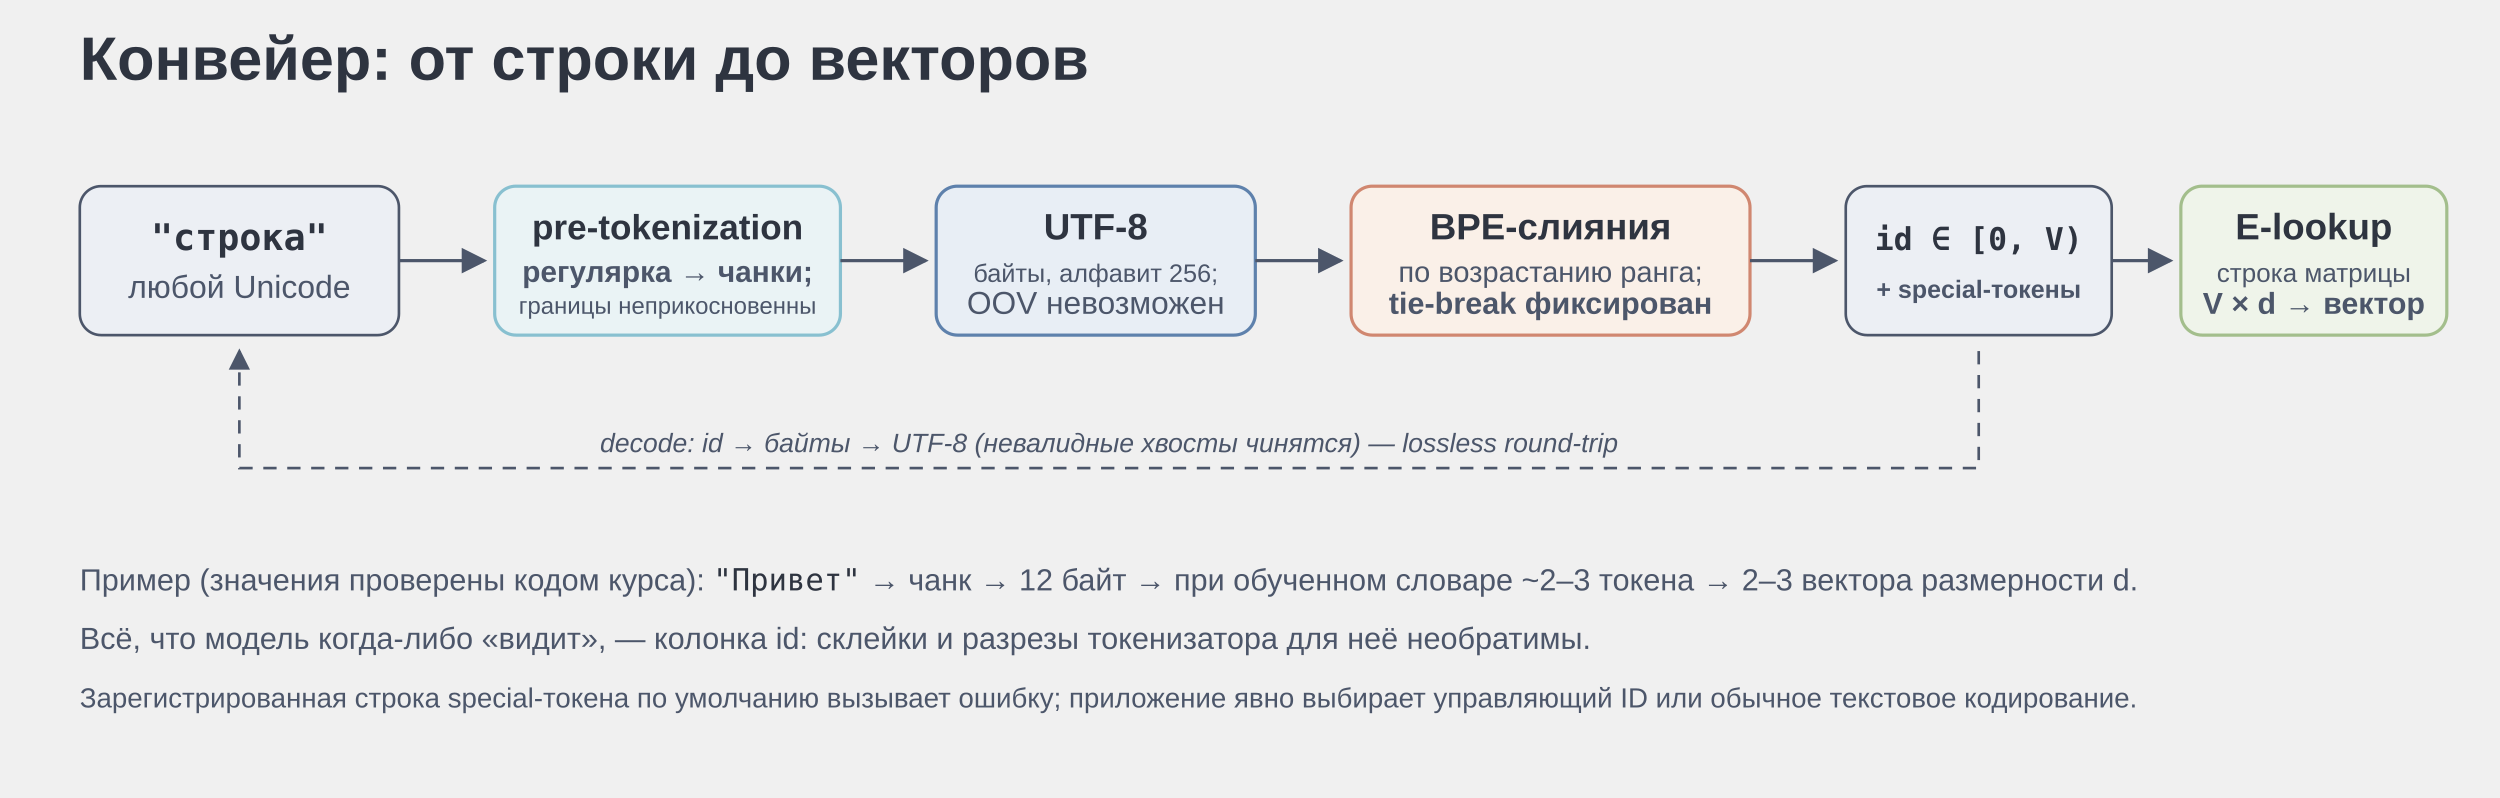
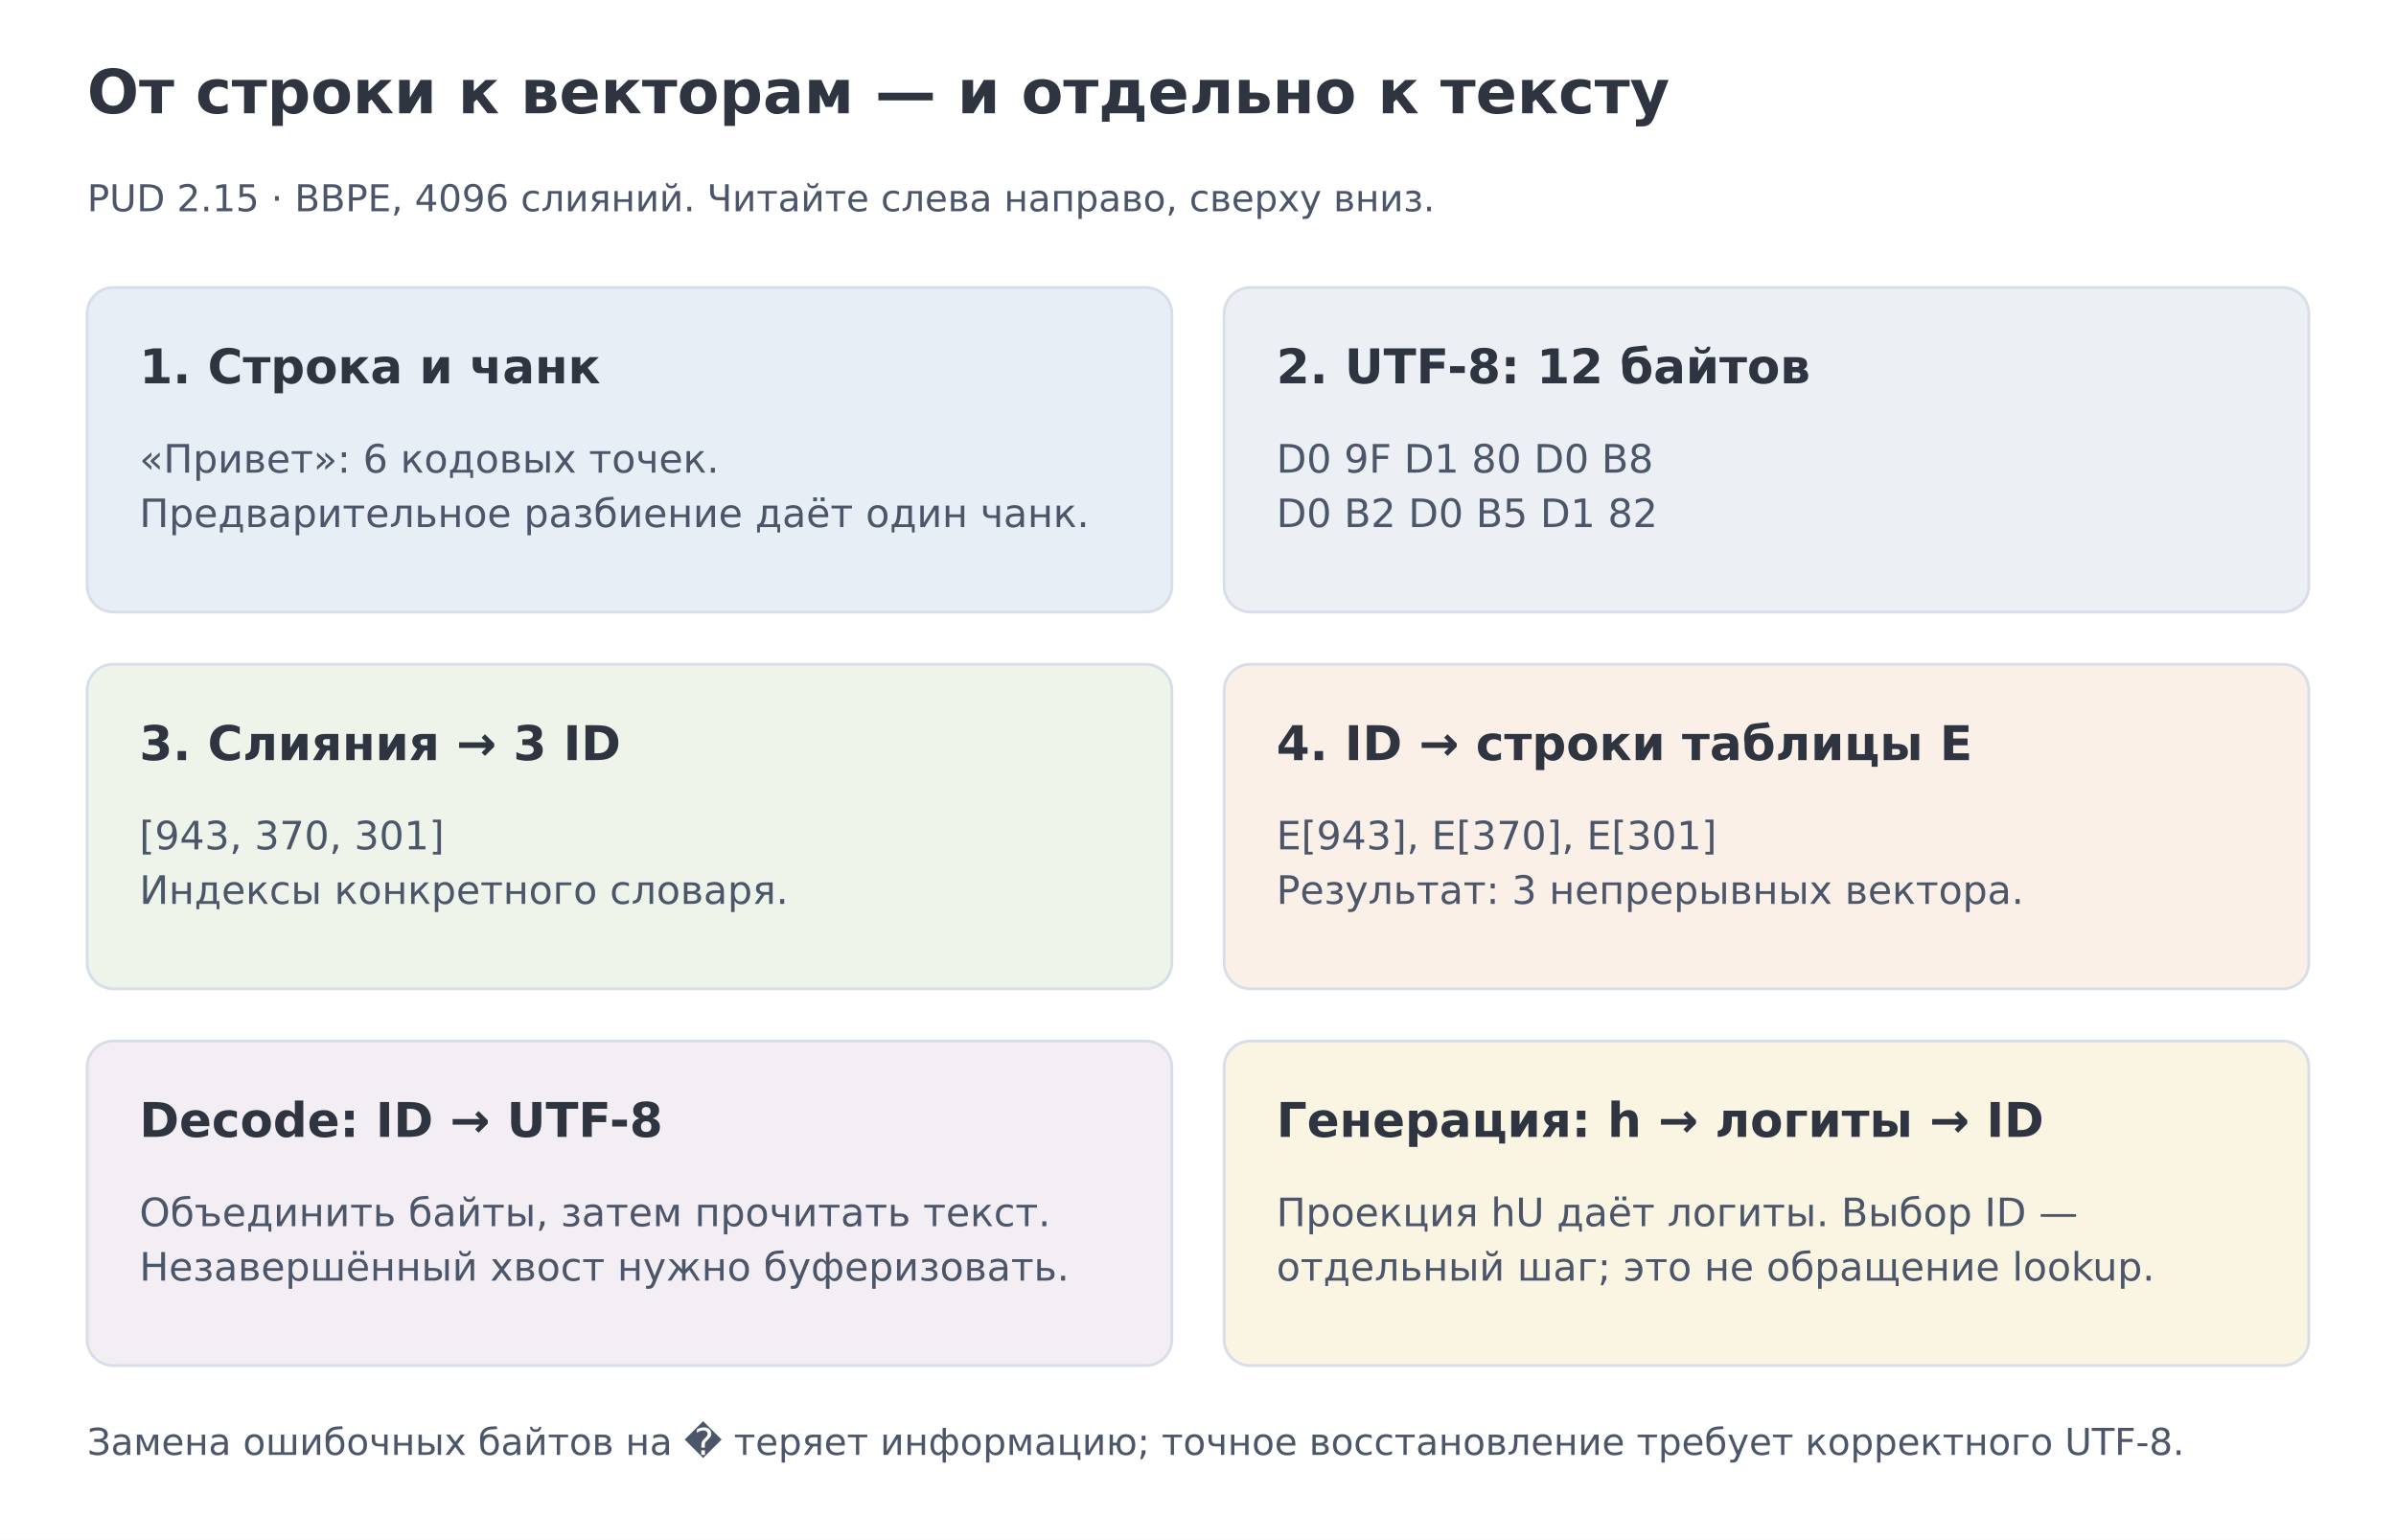
- <svg xmlns="http://www.w3.org/2000/svg" viewBox="0 0 940 300" font-family="-apple-system, BlinkMacSystemFont, 'Segoe UI', 'Helvetica Neue', Arial, sans-serif">
+ <svg xmlns="http://www.w3.org/2000/svg" width="1100" height="707" viewBox="0 0 1100 707">
+   <rect width="1100" height="707" fill="#FFFFFF" />
  <defs>
-     <marker id="a21" markerWidth="10" markerHeight="10" refX="8" refY="5" orient="auto">
+     <marker id="arrow" viewBox="0 0 10 10" refX="9" refY="5" markerWidth="6" markerHeight="6" orient="auto">
      <path d="M1 1 L9 5 L1 9 Z" fill="#4C566A" />
    </marker>
  </defs>
-   <text x="30" y="30" font-size="23" font-weight="700" fill="#2E3440">Конвейер: от строки до векторов</text>
-   <g font-size="11" fill="#2E3440" text-anchor="middle">
-     <rect x="30" y="70" width="120" height="56" rx="8" fill="#ECEFF4" stroke="#4C566A" stroke-width="1" />
-     <text x="90" y="94" font-family="ui-monospace, Menlo, monospace" font-size="13.8" font-weight="600">"строка"</text>
-     <text x="90" y="112" font-size="12" fill="#4C566A">любой Unicode</text>
-     <rect x="186" y="70" width="130" height="56" rx="8" fill="#EAF3F5" stroke="#88C0D0" stroke-width="1.2" />
-     <text x="251" y="90" font-weight="600" font-size="13.2">pre-tokenization</text>
-     <text x="251" y="106" font-size="11.2" fill="#4C566A" font-weight="600">регулярка → чанки;</text>
-     <text x="251" y="118" font-size="9" fill="#4C566A">границы неприкосновенны</text>
-     <rect x="352" y="70" width="120" height="56" rx="8" fill="#E8EEF5" stroke="#5E81AC" stroke-width="1.2" />
-     <text x="412" y="90" font-weight="600" font-size="13.8">UTF-8</text>
-     <text x="412" y="106" font-size="9.5" fill="#4C566A">байты, алфавит 256;</text>
-     <text x="412" y="118" font-size="11.9" fill="#4C566A">OOV невозможен</text>
-     <rect x="508" y="70" width="150" height="56" rx="8" fill="#FAF0E8" stroke="#D08770" stroke-width="1.2" />
-     <text x="583" y="90" font-weight="600" font-size="13.8">BPE-слияния</text>
-     <text x="583" y="106" font-size="10.9" fill="#4C566A">по возрастанию ранга;</text>
-     <text x="583" y="118" font-size="11.5" fill="#4C566A" font-weight="600">tie-break фиксирован</text>
-     <rect x="694" y="70" width="100" height="56" rx="8" fill="#ECEFF4" stroke="#4C566A" stroke-width="1" />
-     <text x="744" y="94" font-family="ui-monospace, Menlo, monospace" font-size="11.8" font-weight="600">id ∈ [0, V)</text>
-     <text x="744" y="112" font-size="9.4" fill="#4C566A" font-weight="600">+ special-токены</text>
-     <rect x="820" y="70" width="100" height="56" rx="8" fill="#EFF4EA" stroke="#A3BE8C" stroke-width="1.2" />
-     <text x="870" y="90" font-weight="600" font-size="13.8">E-lookup</text>
-     <text x="870" y="106" font-size="9.8" fill="#4C566A">строка матрицы</text>
-     <text x="870" y="118" font-size="11.4" fill="#4C566A" font-weight="600">V × d → вектор</text>
-   </g>
-   <g stroke="#4C566A" stroke-width="1.2">
-     <line x1="150" y1="98" x2="182" y2="98" marker-end="url(#a21)" />
-     <line x1="316" y1="98" x2="348" y2="98" marker-end="url(#a21)" />
-     <line x1="472" y1="98" x2="504" y2="98" marker-end="url(#a21)" />
-     <line x1="658" y1="98" x2="690" y2="98" marker-end="url(#a21)" />
-     <line x1="794" y1="98" x2="816" y2="98" marker-end="url(#a21)" />
-   </g>
-   <path d="M744 132 L744 176 L90 176 L90 132" fill="none" stroke="#4C566A" stroke-width="1" stroke-dasharray="5,4" marker-end="url(#a21)" />
-   <text x="417" y="170" text-anchor="middle" font-size="10" fill="#4C566A" font-style="italic">decode: id → байты → UTF-8 (невалидные хвосты чинятся) — lossless round-trip</text>
-   <g font-size="9.5" fill="#4C566A">
-     <text x="30" y="222" font-size="11.5">Пример (значения проверены кодом курса): <tspan font-family="ui-monospace, Menlo, monospace" fill="#2E3440">"Привет"</tspan> → чанк → 12 байт → при обученном словаре ~2–3 токена → 2–3 вектора размерности d.</text>
-     <text x="30" y="244" font-size="11.5">Всё, что модель когда-либо «видит», — колонка id: склейки и разрезы токенизатора для неё необратимы.</text>
-     <text x="30" y="266" font-size="10.4">Зарегистрированная строка special-токена по умолчанию вызывает ошибку; приложение явно выбирает управляющий ID или обычное текстовое кодирование.</text>
-   </g>
+   <text x="40" y="52" font-family="DejaVu Sans, Arial, sans-serif" font-size="28" font-weight="700" fill="#2E3440" text-anchor="start">От строки к векторам — и отдельно к тексту</text>
+   <text x="40" y="97" font-family="DejaVu Sans, Arial, sans-serif" font-size="17" font-weight="400" fill="#4C566A" text-anchor="start">PUD 2.15 · BBPE, 4096 слияний. Читайте слева направо, сверху вниз.</text>
+   <rect x="40.0" y="132" width="498.0" height="149" rx="12" fill="#E8EEF5" stroke="#D8DEE9" stroke-width="1.3" />
+   <text x="64.0" y="176" font-family="DejaVu Sans, Arial, sans-serif" font-size="22" font-weight="700" fill="#2E3440" text-anchor="start">1. Строка и чанк</text>
+   <text x="64.0" y="217" font-family="DejaVu Sans, Arial, sans-serif" font-size="18" font-weight="400" fill="#4C566A" text-anchor="start">«Привет»: 6 кодовых точек.</text>
+   <text x="64.0" y="242" font-family="DejaVu Sans, Arial, sans-serif" font-size="18" font-weight="400" fill="#4C566A" text-anchor="start">Предварительное разбиение даёт один чанк.</text>
+   <rect x="562.0" y="132" width="498.0" height="149" rx="12" fill="#ECEFF4" stroke="#D8DEE9" stroke-width="1.3" />
+   <text x="586.0" y="176" font-family="DejaVu Sans, Arial, sans-serif" font-size="22" font-weight="700" fill="#2E3440" text-anchor="start">2. UTF-8: 12 байтов</text>
+   <text x="586.0" y="217" font-family="DejaVu Sans, Arial, sans-serif" font-size="18" font-weight="400" fill="#4C566A" text-anchor="start">D0 9F D1 80 D0 B8</text>
+   <text x="586.0" y="242" font-family="DejaVu Sans, Arial, sans-serif" font-size="18" font-weight="400" fill="#4C566A" text-anchor="start">D0 B2 D0 B5 D1 82</text>
+   <rect x="40.0" y="305" width="498.0" height="149" rx="12" fill="#EFF4EA" stroke="#D8DEE9" stroke-width="1.3" />
+   <text x="64.0" y="349" font-family="DejaVu Sans, Arial, sans-serif" font-size="22" font-weight="700" fill="#2E3440" text-anchor="start">3. Слияния → 3 ID</text>
+   <text x="64.0" y="390" font-family="DejaVu Sans, Arial, sans-serif" font-size="18" font-weight="400" fill="#4C566A" text-anchor="start">[943, 370, 301]</text>
+   <text x="64.0" y="415" font-family="DejaVu Sans, Arial, sans-serif" font-size="18" font-weight="400" fill="#4C566A" text-anchor="start">Индексы конкретного словаря.</text>
+   <rect x="562.0" y="305" width="498.0" height="149" rx="12" fill="#FAF0E8" stroke="#D8DEE9" stroke-width="1.3" />
+   <text x="586.0" y="349" font-family="DejaVu Sans, Arial, sans-serif" font-size="22" font-weight="700" fill="#2E3440" text-anchor="start">4. ID → строки таблицы E</text>
+   <text x="586.0" y="390" font-family="DejaVu Sans, Arial, sans-serif" font-size="18" font-weight="400" fill="#4C566A" text-anchor="start">E[943], E[370], E[301]</text>
+   <text x="586.0" y="415" font-family="DejaVu Sans, Arial, sans-serif" font-size="18" font-weight="400" fill="#4C566A" text-anchor="start">Результат: 3 непрерывных вектора.</text>
+   <rect x="40.0" y="478" width="498.0" height="149" rx="12" fill="#F3EEF3" stroke="#D8DEE9" stroke-width="1.3" />
+   <text x="64.0" y="522" font-family="DejaVu Sans, Arial, sans-serif" font-size="22" font-weight="700" fill="#2E3440" text-anchor="start">Decode: ID → UTF-8</text>
+   <text x="64.0" y="563" font-family="DejaVu Sans, Arial, sans-serif" font-size="18" font-weight="400" fill="#4C566A" text-anchor="start">Объединить байты, затем прочитать текст.</text>
+   <text x="64.0" y="588" font-family="DejaVu Sans, Arial, sans-serif" font-size="18" font-weight="400" fill="#4C566A" text-anchor="start">Незавершённый хвост нужно буферизовать.</text>
+   <rect x="562.0" y="478" width="498.0" height="149" rx="12" fill="#FAF5E3" stroke="#D8DEE9" stroke-width="1.3" />
+   <text x="586.0" y="522" font-family="DejaVu Sans, Arial, sans-serif" font-size="22" font-weight="700" fill="#2E3440" text-anchor="start">Генерация: h → логиты → ID</text>
+   <text x="586.0" y="563" font-family="DejaVu Sans, Arial, sans-serif" font-size="18" font-weight="400" fill="#4C566A" text-anchor="start">Проекция hU даёт логиты. Выбор ID —</text>
+   <text x="586.0" y="588" font-family="DejaVu Sans, Arial, sans-serif" font-size="18" font-weight="400" fill="#4C566A" text-anchor="start">отдельный шаг; это не обращение lookup.</text>
+   <text x="40" y="668" font-family="DejaVu Sans, Arial, sans-serif" font-size="17" font-weight="400" fill="#4C566A" text-anchor="start">Замена ошибочных байтов на � теряет информацию; точное восстановление требует корректного UTF-8.</text>
</svg>
